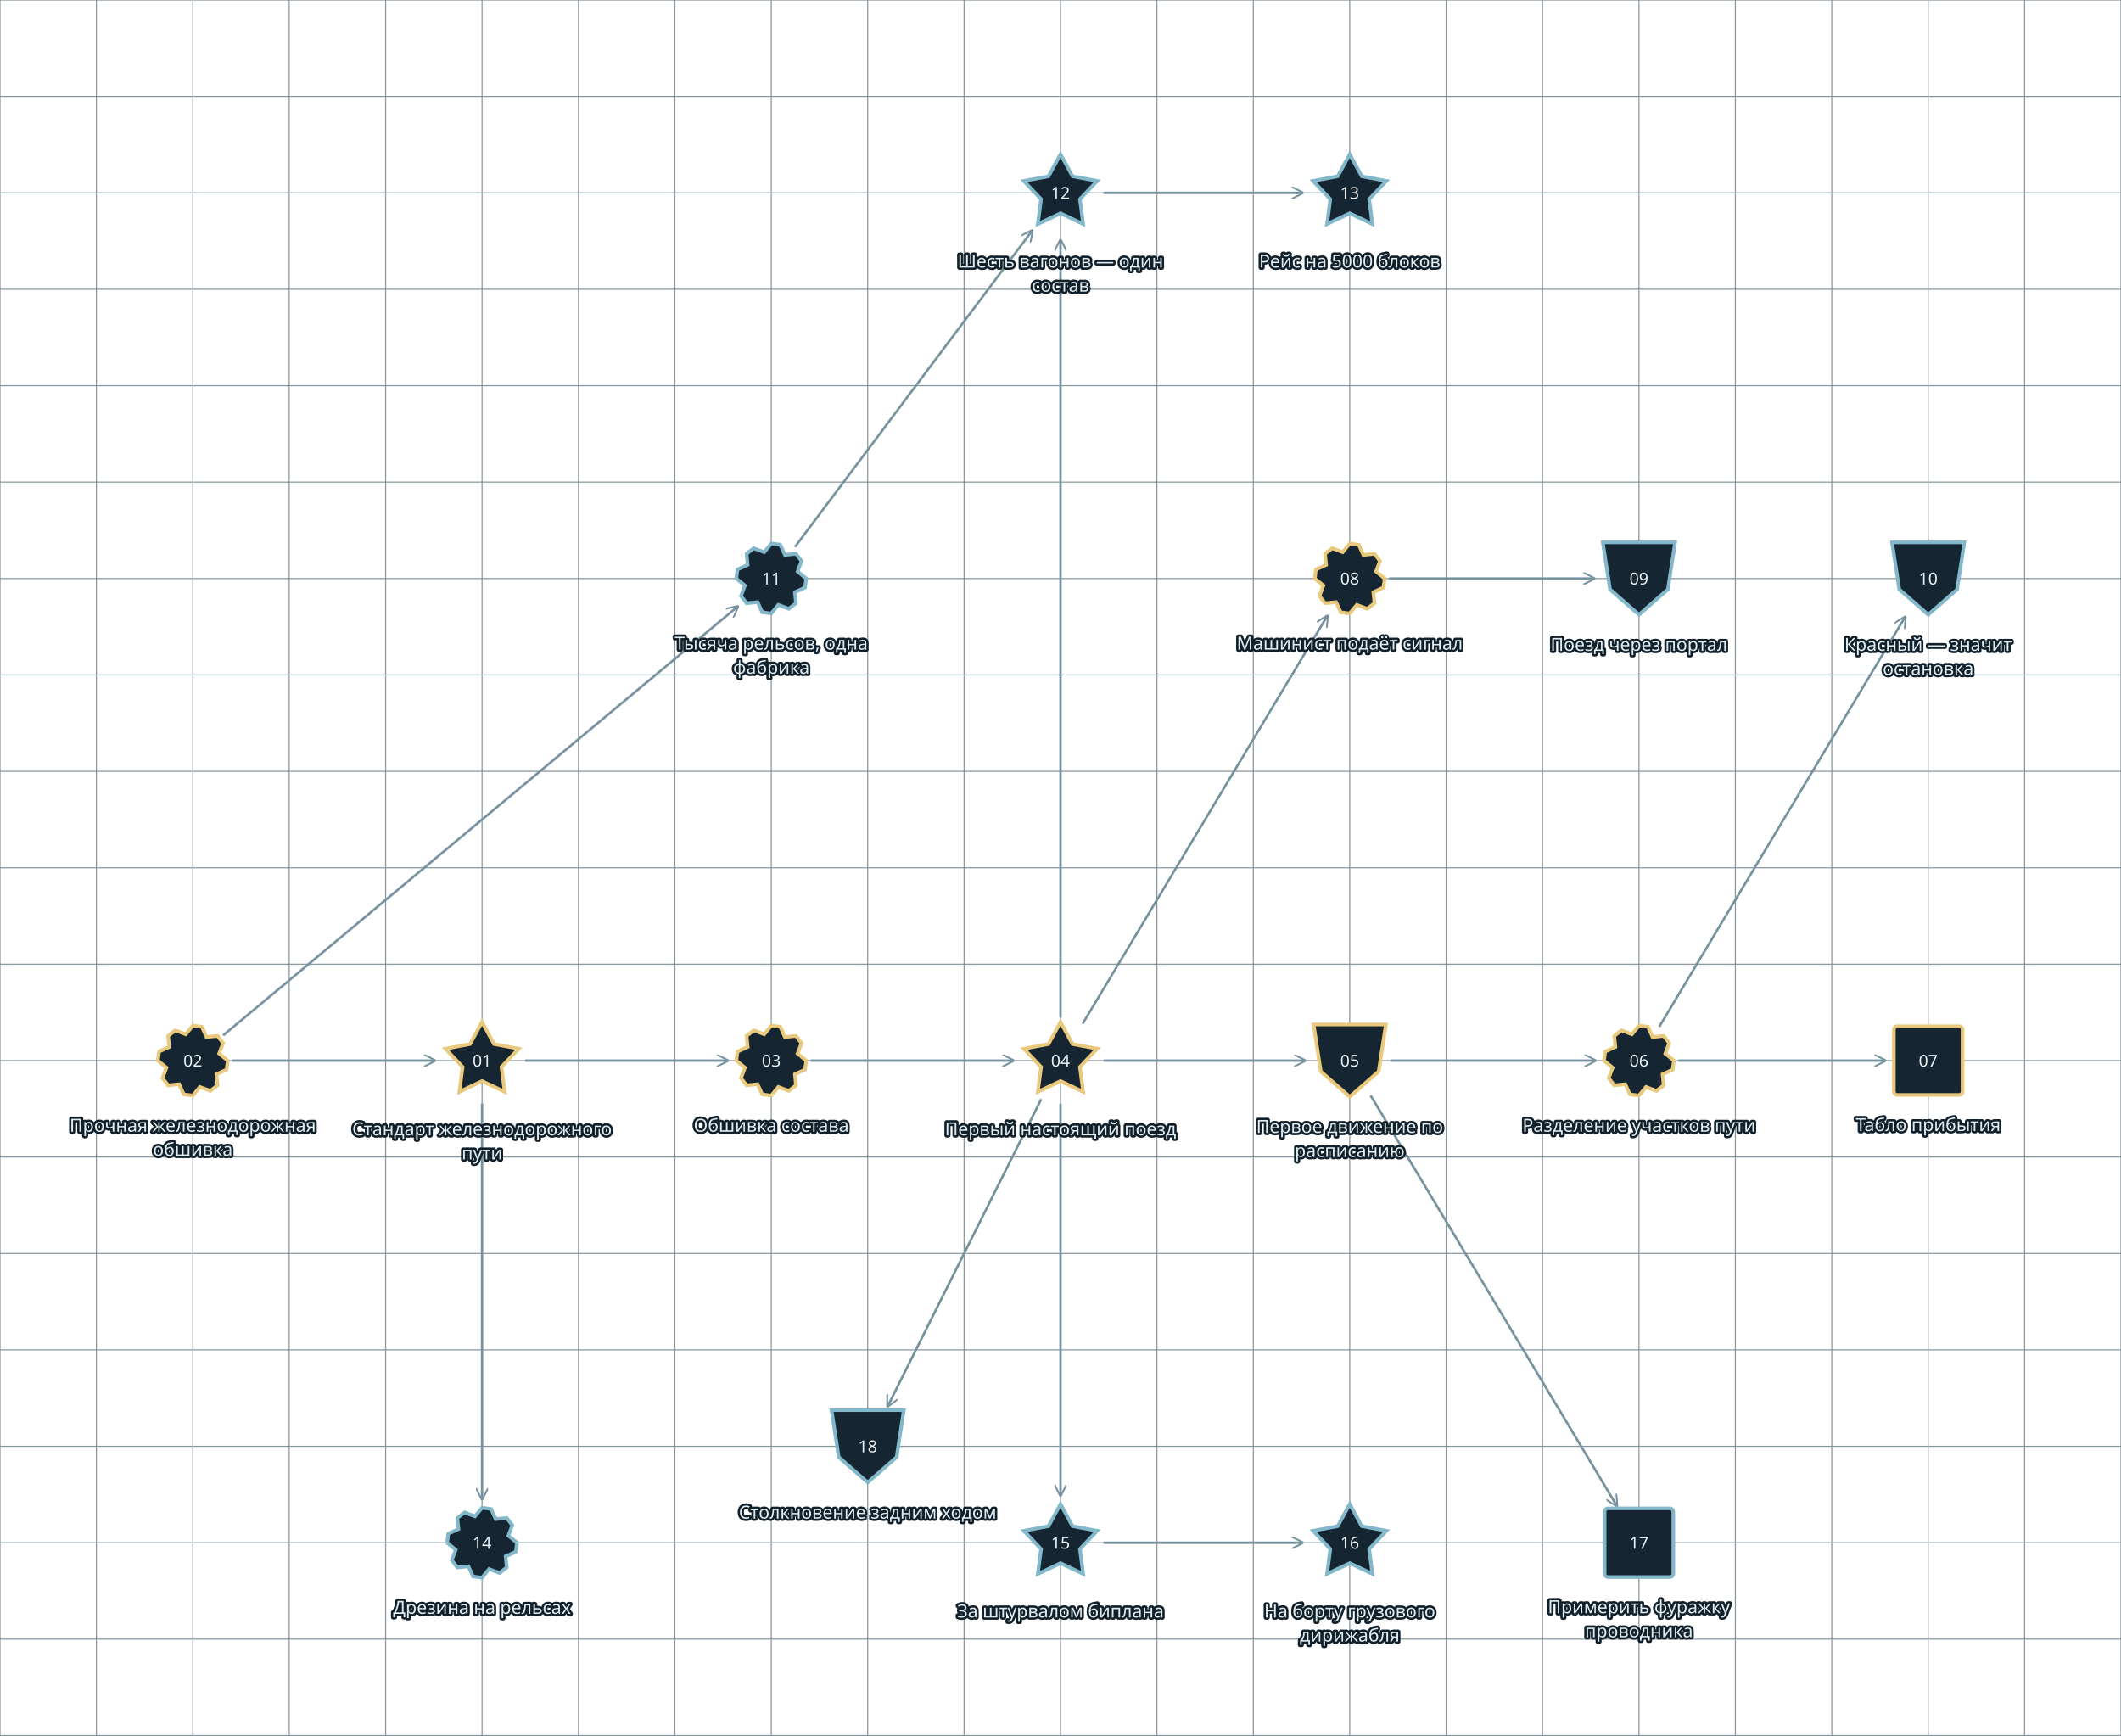
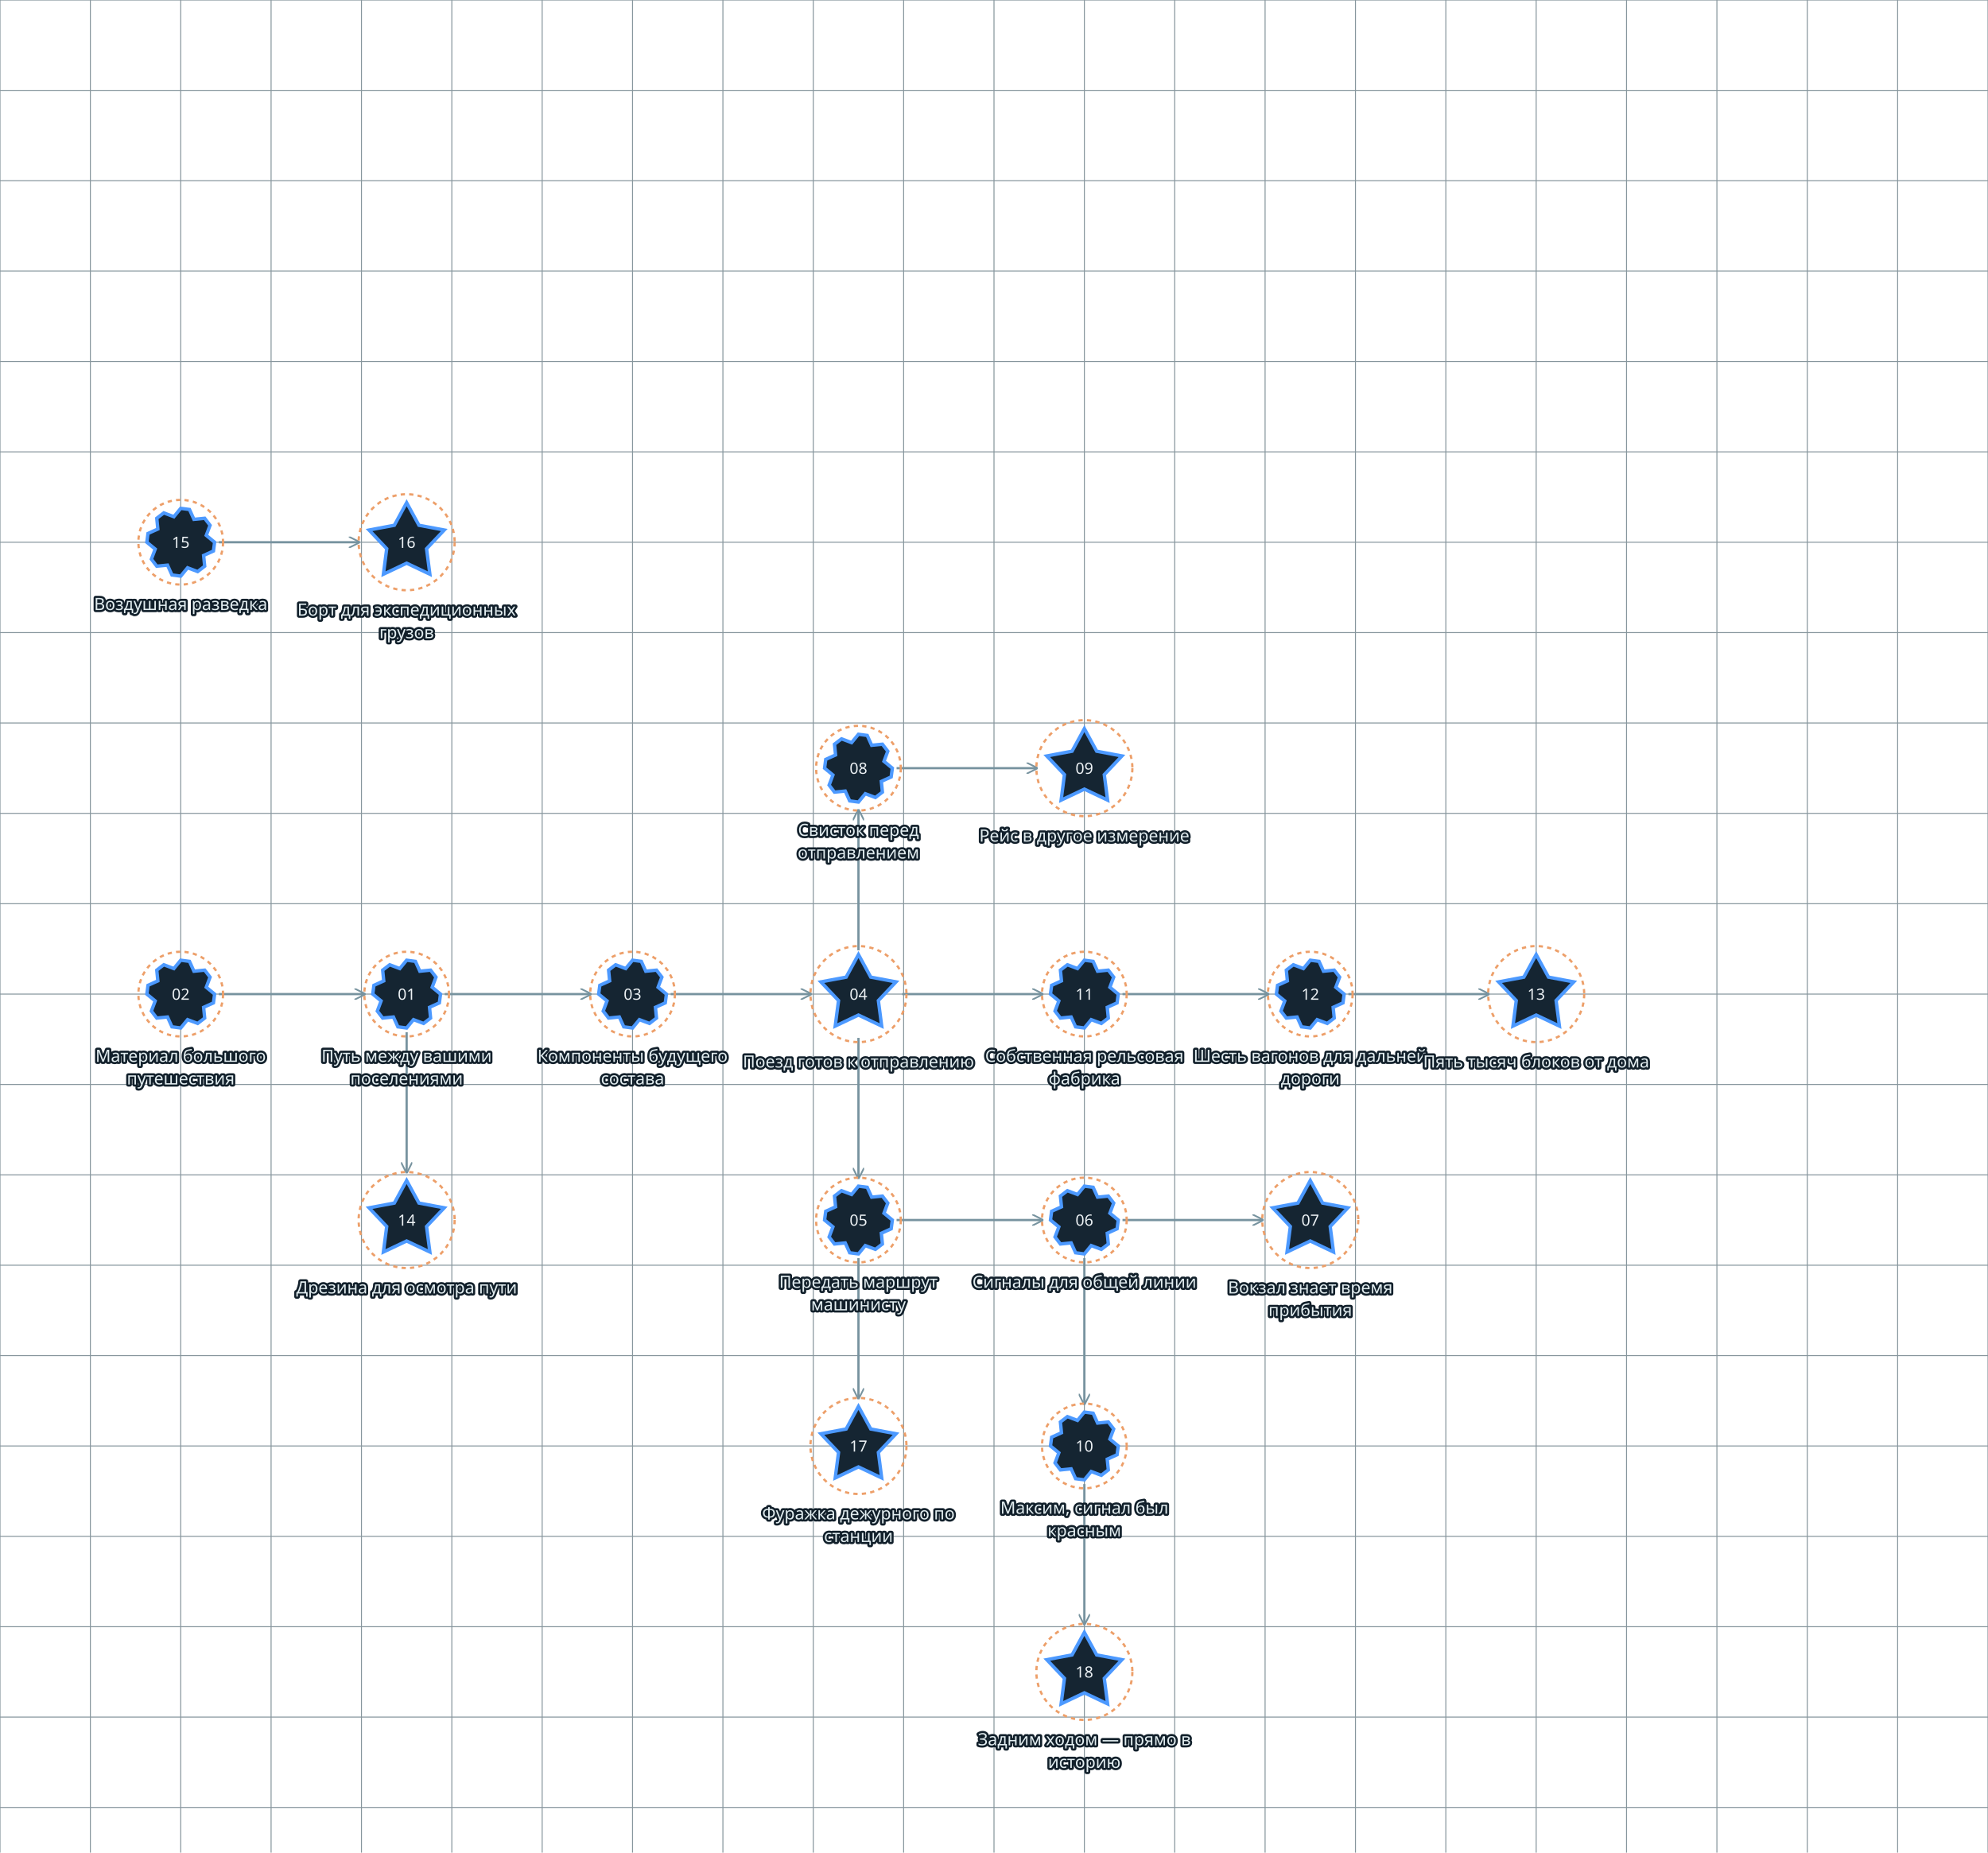
- <svg xmlns="http://www.w3.org/2000/svg" viewBox="-128.00 -704.00 1408.00 1152.00" width="1408.00" height="1152.00" role="img" aria-labelledby="nasledie_transport-after-title" data-quest-count="18">
+ <svg xmlns="http://www.w3.org/2000/svg" viewBox="-128.00 -704.00 1408.00 1312.00" width="1408.00" height="1312.00" role="img" aria-labelledby="nasledie_transport-after-title" data-quest-count="18">
  <defs>
    <marker id="nasledie_transport-after-arrow" markerWidth="8" markerHeight="8" refX="7" refY="4" orient="auto" markerUnits="userSpaceOnUse">
      <path d="M0,0 L8,4 L0,8" fill="none" stroke="#77939f" stroke-width="1.2" />
    </marker>
  </defs>
  <g fill="none" stroke="#24404d" stroke-width="0.7" opacity="0.55" aria-hidden="true">
-     <path d="M -128 -704.00 v 1152.00" />
-     <path d="M -64 -704.00 v 1152.00" />
-     <path d="M 0 -704.00 v 1152.00" />
-     <path d="M 64 -704.00 v 1152.00" />
-     <path d="M 128 -704.00 v 1152.00" />
-     <path d="M 192 -704.00 v 1152.00" />
-     <path d="M 256 -704.00 v 1152.00" />
-     <path d="M 320 -704.00 v 1152.00" />
-     <path d="M 384 -704.00 v 1152.00" />
-     <path d="M 448 -704.00 v 1152.00" />
-     <path d="M 512 -704.00 v 1152.00" />
-     <path d="M 576 -704.00 v 1152.00" />
-     <path d="M 640 -704.00 v 1152.00" />
-     <path d="M 704 -704.00 v 1152.00" />
-     <path d="M 768 -704.00 v 1152.00" />
-     <path d="M 832 -704.00 v 1152.00" />
-     <path d="M 896 -704.00 v 1152.00" />
-     <path d="M 960 -704.00 v 1152.00" />
-     <path d="M 1024 -704.00 v 1152.00" />
-     <path d="M 1088 -704.00 v 1152.00" />
-     <path d="M 1152 -704.00 v 1152.00" />
-     <path d="M 1216 -704.00 v 1152.00" />
-     <path d="M 1280 -704.00 v 1152.00" />
+     <path d="M -128 -704.00 v 1312.00" />
+     <path d="M -64 -704.00 v 1312.00" />
+     <path d="M 0 -704.00 v 1312.00" />
+     <path d="M 64 -704.00 v 1312.00" />
+     <path d="M 128 -704.00 v 1312.00" />
+     <path d="M 192 -704.00 v 1312.00" />
+     <path d="M 256 -704.00 v 1312.00" />
+     <path d="M 320 -704.00 v 1312.00" />
+     <path d="M 384 -704.00 v 1312.00" />
+     <path d="M 448 -704.00 v 1312.00" />
+     <path d="M 512 -704.00 v 1312.00" />
+     <path d="M 576 -704.00 v 1312.00" />
+     <path d="M 640 -704.00 v 1312.00" />
+     <path d="M 704 -704.00 v 1312.00" />
+     <path d="M 768 -704.00 v 1312.00" />
+     <path d="M 832 -704.00 v 1312.00" />
+     <path d="M 896 -704.00 v 1312.00" />
+     <path d="M 960 -704.00 v 1312.00" />
+     <path d="M 1024 -704.00 v 1312.00" />
+     <path d="M 1088 -704.00 v 1312.00" />
+     <path d="M 1152 -704.00 v 1312.00" />
+     <path d="M 1216 -704.00 v 1312.00" />
+     <path d="M 1280 -704.00 v 1312.00" />
    <path d="M -128.00 -704 h 1408.00" />
    <path d="M -128.00 -640 h 1408.00" />
    <path d="M -128.00 -576 h 1408.00" />
    <path d="M -128.00 -512 h 1408.00" />
    <path d="M -128.00 -448 h 1408.00" />
    <path d="M -128.00 -384 h 1408.00" />
    <path d="M -128.00 -320 h 1408.00" />
    <path d="M -128.00 -256 h 1408.00" />
    <path d="M -128.00 -192 h 1408.00" />
    <path d="M -128.00 -128 h 1408.00" />
    <path d="M -128.00 -64 h 1408.00" />
    <path d="M -128.00 0 h 1408.00" />
    <path d="M -128.00 64 h 1408.00" />
    <path d="M -128.00 128 h 1408.00" />
    <path d="M -128.00 192 h 1408.00" />
    <path d="M -128.00 256 h 1408.00" />
    <path d="M -128.00 320 h 1408.00" />
    <path d="M -128.00 384 h 1408.00" />
    <path d="M -128.00 448 h 1408.00" />
+     <path d="M -128.00 512 h 1408.00" />
+     <path d="M -128.00 576 h 1408.00" />
  </g>
  <g class="dependencies" fill="none" stroke="#77939f" stroke-width="1.6">
-     <path data-from="C1772DE6B882A602" data-to="168FB859D289DA38" d="M 26.20 0.00 L 160.40 0.00" marker-end="url(#nasledie_transport-after-arrow)" />
-     <path data-from="168FB859D289DA38" data-to="0BE47753BC6BEF28" d="M 220.60 0.00 L 354.80 0.00" marker-end="url(#nasledie_transport-after-arrow)" />
-     <path data-from="0BE47753BC6BEF28" data-to="D727915E29A5F477" d="M 410.20 0.00 L 544.40 0.00" marker-end="url(#nasledie_transport-after-arrow)" />
-     <path data-from="D727915E29A5F477" data-to="27A5DCA80F77C440" d="M 604.60 0.00 L 738.00 0.00" marker-end="url(#nasledie_transport-after-arrow)" />
-     <path data-from="27A5DCA80F77C440" data-to="3DC5EEC5097BB375" d="M 795.00 0.00 L 930.80 0.00" marker-end="url(#nasledie_transport-after-arrow)" />
-     <path data-from="3DC5EEC5097BB375" data-to="57D8DDEFF1169558" d="M 986.20 0.00 L 1123.20 0.00" marker-end="url(#nasledie_transport-after-arrow)" />
-     <path data-from="D727915E29A5F477" data-to="2CC98EB2E8824152" d="M 590.71 -24.52 L 752.98 -294.96" marker-end="url(#nasledie_transport-after-arrow)" />
-     <path data-from="2CC98EB2E8824152" data-to="AB76CE2DB46422C6" d="M 794.20 -320.00 L 930.00 -320.00" marker-end="url(#nasledie_transport-after-arrow)" />
-     <path data-from="3DC5EEC5097BB375" data-to="7B13E63BEA35FC61" d="M 973.48 -22.47 L 1136.57 -294.28" marker-end="url(#nasledie_transport-after-arrow)" />
-     <path data-from="C1772DE6B882A602" data-to="3E14426D5444F75E" d="M 20.13 -16.77 L 361.57 -301.31" marker-end="url(#nasledie_transport-after-arrow)" />
-     <path data-from="3E14426D5444F75E" data-to="0A24638E79FF2418" d="M 399.72 -340.96 L 557.04 -550.72" marker-end="url(#nasledie_transport-after-arrow)" />
-     <path data-from="D727915E29A5F477" data-to="0A24638E79FF2418" d="M 576.00 -28.60 L 576.00 -544.40" marker-end="url(#nasledie_transport-after-arrow)" />
-     <path data-from="0A24638E79FF2418" data-to="B6EA6A2338C90595" d="M 604.60 -576.00 L 736.40 -576.00" marker-end="url(#nasledie_transport-after-arrow)" />
-     <path data-from="168FB859D289DA38" data-to="B39341943A77E20B" d="M 192.00 28.60 L 192.00 290.80" marker-end="url(#nasledie_transport-after-arrow)" />
-     <path data-from="D727915E29A5F477" data-to="CABC4D7CB8FBE2B6" d="M 576.00 28.60 L 576.00 288.40" marker-end="url(#nasledie_transport-after-arrow)" />
-     <path data-from="CABC4D7CB8FBE2B6" data-to="34F99F7AE0F5BD92" d="M 604.60 320.00 L 736.40 320.00" marker-end="url(#nasledie_transport-after-arrow)" />
-     <path data-from="27A5DCA80F77C440" data-to="0C11F617809503C4" d="M 781.89 23.15 L 945.18 295.30" marker-end="url(#nasledie_transport-after-arrow)" />
-     <path data-from="D727915E29A5F477" data-to="6E3CC9D4F972BDBB" d="M 563.21 25.58 L 461.42 229.17" marker-end="url(#nasledie_transport-after-arrow)" />
+     <path data-from="C1772DE6B882A602" data-to="168FB859D289DA38" d="M 27.00 0.00 L 130.00 0.00" marker-end="url(#nasledie_transport-after-arrow)" />
+     <path data-from="168FB859D289DA38" data-to="0BE47753BC6BEF28" d="M 187.00 0.00 L 290.00 0.00" marker-end="url(#nasledie_transport-after-arrow)" />
+     <path data-from="0BE47753BC6BEF28" data-to="D727915E29A5F477" d="M 347.00 0.00 L 446.00 0.00" marker-end="url(#nasledie_transport-after-arrow)" />
+     <path data-from="D727915E29A5F477" data-to="27A5DCA80F77C440" d="M 480.00 31.00 L 480.00 130.00" marker-end="url(#nasledie_transport-after-arrow)" />
+     <path data-from="27A5DCA80F77C440" data-to="3DC5EEC5097BB375" d="M 507.00 160.00 L 610.00 160.00" marker-end="url(#nasledie_transport-after-arrow)" />
+     <path data-from="3DC5EEC5097BB375" data-to="57D8DDEFF1169558" d="M 667.00 160.00 L 766.00 160.00" marker-end="url(#nasledie_transport-after-arrow)" />
+     <path data-from="D727915E29A5F477" data-to="2CC98EB2E8824152" d="M 480.00 -31.00 L 480.00 -130.00" marker-end="url(#nasledie_transport-after-arrow)" />
+     <path data-from="2CC98EB2E8824152" data-to="AB76CE2DB46422C6" d="M 507.00 -160.00 L 606.00 -160.00" marker-end="url(#nasledie_transport-after-arrow)" />
+     <path data-from="3DC5EEC5097BB375" data-to="7B13E63BEA35FC61" d="M 640.00 187.00 L 640.00 290.00" marker-end="url(#nasledie_transport-after-arrow)" />
+     <path data-from="D727915E29A5F477" data-to="3E14426D5444F75E" d="M 511.00 0.00 L 610.00 0.00" marker-end="url(#nasledie_transport-after-arrow)" />
+     <path data-from="3E14426D5444F75E" data-to="0A24638E79FF2418" d="M 667.00 0.00 L 770.00 0.00" marker-end="url(#nasledie_transport-after-arrow)" />
+     <path data-from="0A24638E79FF2418" data-to="B6EA6A2338C90595" d="M 827.00 0.00 L 926.00 0.00" marker-end="url(#nasledie_transport-after-arrow)" />
+     <path data-from="168FB859D289DA38" data-to="B39341943A77E20B" d="M 160.00 27.00 L 160.00 126.00" marker-end="url(#nasledie_transport-after-arrow)" />
+     <path data-from="CABC4D7CB8FBE2B6" data-to="34F99F7AE0F5BD92" d="M 27.00 -320.00 L 126.00 -320.00" marker-end="url(#nasledie_transport-after-arrow)" />
+     <path data-from="27A5DCA80F77C440" data-to="0C11F617809503C4" d="M 480.00 187.00 L 480.00 286.00" marker-end="url(#nasledie_transport-after-arrow)" />
+     <path data-from="7B13E63BEA35FC61" data-to="6E3CC9D4F972BDBB" d="M 640.00 347.00 L 640.00 446.00" marker-end="url(#nasledie_transport-after-arrow)" />
  </g>
  <g class="quests" font-family="system-ui, sans-serif" text-anchor="middle">
-     <g data-quest-id="168FB859D289DA38" tabindex="0" role="button" aria-label="Стандарт железнодорожного пути" transform="translate(192.00,0.00)" style="cursor:pointer">
-       <circle class="selection-ring" r="35.60" fill="none" stroke="#f4f7fc" stroke-width="3" visibility="hidden" />
-       <polygon points="0.00,-25.60 7.98,-10.98 24.35,-7.91 12.90,4.19 15.05,20.71 0.00,13.57 -15.05,20.71 -12.90,4.19 -24.35,-7.91 -7.98,-10.98" fill="#152532" stroke="#e8c97d" stroke-width="2.4" />
+     <g data-quest-id="168FB859D289DA38" tabindex="0" role="button" aria-label="Путь между вашими поселениями" transform="translate(160.00,0.00)" style="cursor:pointer">
+       <circle class="change-ring" r="30.00" fill="none" stroke="#ed9f69" stroke-width="1.6" stroke-dasharray="3 3" />
+       <circle class="selection-ring" r="34.00" fill="none" stroke="#f4f7fc" stroke-width="3" visibility="hidden" />
+       <polygon points="24.00,0.00 23.18,6.21 16.21,9.36 16.97,16.97 12.00,20.78 4.85,18.08 0.00,24.00 -6.21,23.18 -9.36,16.21 -16.97,16.97 -20.78,12.00 -18.08,4.85 -24.00,0.00 -23.18,-6.21 -16.21,-9.36 -16.97,-16.97 -12.00,-20.78 -4.85,-18.08 -0.00,-24.00 6.21,-23.18 9.36,-16.21 16.97,-16.97 20.78,-12.00 18.08,-4.85" class="quest-frame" fill="#152532" stroke="#4C99FF" stroke-width="2.4" />
      <text y="4" font-size="11" fill="#edf2f5" pointer-events="none">01</text>
-       <text class="quest-label" y="49.60" font-size="12" fill="#e2edf0" paint-order="stroke" stroke="#12202b" stroke-width="3" stroke-linejoin="round" pointer-events="none">Стандарт железнодорожного</text>
-       <text class="quest-label" y="65.60" font-size="12" fill="#e2edf0" paint-order="stroke" stroke="#12202b" stroke-width="3" stroke-linejoin="round" pointer-events="none">пути</text>
-     </g>
-     <g data-quest-id="C1772DE6B882A602" tabindex="0" role="button" aria-label="Прочная железнодорожная обшивка" transform="translate(0.00,0.00)" style="cursor:pointer">
-       <circle class="selection-ring" r="33.20" fill="none" stroke="#f4f7fc" stroke-width="3" visibility="hidden" />
-       <polygon points="23.20,0.00 22.41,6.00 15.67,9.05 16.40,16.40 11.60,20.09 4.68,17.48 0.00,23.20 -6.00,22.41 -9.05,15.67 -16.40,16.40 -20.09,11.60 -17.48,4.68 -23.20,0.00 -22.41,-6.00 -15.67,-9.05 -16.40,-16.40 -11.60,-20.09 -4.68,-17.48 -0.00,-23.20 6.00,-22.41 9.05,-15.67 16.40,-16.40 20.09,-11.60 17.48,-4.68" fill="#152532" stroke="#e8c97d" stroke-width="2.4" />
+       <text class="quest-label" y="48.00" font-size="12" fill="#e2edf0" paint-order="stroke" stroke="#12202b" stroke-width="3" stroke-linejoin="round" pointer-events="none">Путь между вашими</text>
+       <text class="quest-label" y="64.00" font-size="12" fill="#e2edf0" paint-order="stroke" stroke="#12202b" stroke-width="3" stroke-linejoin="round" pointer-events="none">поселениями</text>
+     </g>
+     <g data-quest-id="C1772DE6B882A602" tabindex="0" role="button" aria-label="Материал большого путешествия" transform="translate(0.00,0.00)" style="cursor:pointer">
+       <circle class="change-ring" r="30.00" fill="none" stroke="#ed9f69" stroke-width="1.6" stroke-dasharray="3 3" />
+       <circle class="selection-ring" r="34.00" fill="none" stroke="#f4f7fc" stroke-width="3" visibility="hidden" />
+       <polygon points="24.00,0.00 23.18,6.21 16.21,9.36 16.97,16.97 12.00,20.78 4.85,18.08 0.00,24.00 -6.21,23.18 -9.36,16.21 -16.97,16.97 -20.78,12.00 -18.08,4.85 -24.00,0.00 -23.18,-6.21 -16.21,-9.36 -16.97,-16.97 -12.00,-20.78 -4.85,-18.08 -0.00,-24.00 6.21,-23.18 9.36,-16.21 16.97,-16.97 20.78,-12.00 18.08,-4.85" class="quest-frame" fill="#152532" stroke="#4C99FF" stroke-width="2.4" />
      <text y="4" font-size="11" fill="#edf2f5" pointer-events="none">02</text>
-       <text class="quest-label" y="47.20" font-size="12" fill="#e2edf0" paint-order="stroke" stroke="#12202b" stroke-width="3" stroke-linejoin="round" pointer-events="none">Прочная железнодорожная</text>
-       <text class="quest-label" y="63.20" font-size="12" fill="#e2edf0" paint-order="stroke" stroke="#12202b" stroke-width="3" stroke-linejoin="round" pointer-events="none">обшивка</text>
-     </g>
-     <g data-quest-id="0BE47753BC6BEF28" tabindex="0" role="button" aria-label="Обшивка состава" transform="translate(384.00,0.00)" style="cursor:pointer">
-       <circle class="selection-ring" r="33.20" fill="none" stroke="#f4f7fc" stroke-width="3" visibility="hidden" />
-       <polygon points="23.20,0.00 22.41,6.00 15.67,9.05 16.40,16.40 11.60,20.09 4.68,17.48 0.00,23.20 -6.00,22.41 -9.05,15.67 -16.40,16.40 -20.09,11.60 -17.48,4.68 -23.20,0.00 -22.41,-6.00 -15.67,-9.05 -16.40,-16.40 -11.60,-20.09 -4.68,-17.48 -0.00,-23.20 6.00,-22.41 9.05,-15.67 16.40,-16.40 20.09,-11.60 17.48,-4.68" fill="#152532" stroke="#e8c97d" stroke-width="2.4" />
+       <text class="quest-label" y="48.00" font-size="12" fill="#e2edf0" paint-order="stroke" stroke="#12202b" stroke-width="3" stroke-linejoin="round" pointer-events="none">Материал большого</text>
+       <text class="quest-label" y="64.00" font-size="12" fill="#e2edf0" paint-order="stroke" stroke="#12202b" stroke-width="3" stroke-linejoin="round" pointer-events="none">путешествия</text>
+     </g>
+     <g data-quest-id="0BE47753BC6BEF28" tabindex="0" role="button" aria-label="Компоненты будущего состава" transform="translate(320.00,0.00)" style="cursor:pointer">
+       <circle class="change-ring" r="30.00" fill="none" stroke="#ed9f69" stroke-width="1.6" stroke-dasharray="3 3" />
+       <circle class="selection-ring" r="34.00" fill="none" stroke="#f4f7fc" stroke-width="3" visibility="hidden" />
+       <polygon points="24.00,0.00 23.18,6.21 16.21,9.36 16.97,16.97 12.00,20.78 4.85,18.08 0.00,24.00 -6.21,23.18 -9.36,16.21 -16.97,16.97 -20.78,12.00 -18.08,4.85 -24.00,0.00 -23.18,-6.21 -16.21,-9.36 -16.97,-16.97 -12.00,-20.78 -4.85,-18.08 -0.00,-24.00 6.21,-23.18 9.36,-16.21 16.97,-16.97 20.78,-12.00 18.08,-4.85" class="quest-frame" fill="#152532" stroke="#4C99FF" stroke-width="2.4" />
      <text y="4" font-size="11" fill="#edf2f5" pointer-events="none">03</text>
-       <text class="quest-label" y="47.20" font-size="12" fill="#e2edf0" paint-order="stroke" stroke="#12202b" stroke-width="3" stroke-linejoin="round" pointer-events="none">Обшивка состава</text>
-     </g>
-     <g data-quest-id="D727915E29A5F477" tabindex="0" role="button" aria-label="Первый настоящий поезд" transform="translate(576.00,0.00)" style="cursor:pointer">
-       <circle class="selection-ring" r="35.60" fill="none" stroke="#f4f7fc" stroke-width="3" visibility="hidden" />
-       <polygon points="0.00,-25.60 7.98,-10.98 24.35,-7.91 12.90,4.19 15.05,20.71 0.00,13.57 -15.05,20.71 -12.90,4.19 -24.35,-7.91 -7.98,-10.98" fill="#152532" stroke="#e8c97d" stroke-width="2.4" />
+       <text class="quest-label" y="48.00" font-size="12" fill="#e2edf0" paint-order="stroke" stroke="#12202b" stroke-width="3" stroke-linejoin="round" pointer-events="none">Компоненты будущего</text>
+       <text class="quest-label" y="64.00" font-size="12" fill="#e2edf0" paint-order="stroke" stroke="#12202b" stroke-width="3" stroke-linejoin="round" pointer-events="none">состава</text>
+     </g>
+     <g data-quest-id="D727915E29A5F477" tabindex="0" role="button" aria-label="Поезд готов к отправлению" transform="translate(480.00,0.00)" style="cursor:pointer">
+       <circle class="change-ring" r="34.00" fill="none" stroke="#ed9f69" stroke-width="1.6" stroke-dasharray="3 3" />
+       <circle class="selection-ring" r="38.00" fill="none" stroke="#f4f7fc" stroke-width="3" visibility="hidden" />
+       <polygon points="0.00,-28.00 8.72,-12.01 26.63,-8.65 14.11,4.59 16.46,22.65 0.00,14.84 -16.46,22.65 -14.11,4.59 -26.63,-8.65 -8.72,-12.01" class="quest-frame" fill="#152532" stroke="#4C99FF" stroke-width="2.4" />
      <text y="4" font-size="11" fill="#edf2f5" pointer-events="none">04</text>
-       <text class="quest-label" y="49.60" font-size="12" fill="#e2edf0" paint-order="stroke" stroke="#12202b" stroke-width="3" stroke-linejoin="round" pointer-events="none">Первый настоящий поезд</text>
-     </g>
-     <g data-quest-id="27A5DCA80F77C440" tabindex="0" role="button" aria-label="Первое движение по расписанию" transform="translate(768.00,0.00)" style="cursor:pointer">
-       <circle class="selection-ring" r="34.00" fill="none" stroke="#f4f7fc" stroke-width="3" visibility="hidden" />
-       <polygon points="-24.00,-24.00 24.00,-24.00 19.20,7.20 0.00,24.00 -19.20,7.20" fill="#152532" stroke="#e8c97d" stroke-width="2.4" />
+       <text class="quest-label" y="52.00" font-size="12" fill="#e2edf0" paint-order="stroke" stroke="#12202b" stroke-width="3" stroke-linejoin="round" pointer-events="none">Поезд готов к отправлению</text>
+     </g>
+     <g data-quest-id="27A5DCA80F77C440" tabindex="0" role="button" aria-label="Передать маршрут машинисту" transform="translate(480.00,160.00)" style="cursor:pointer">
+       <circle class="change-ring" r="30.00" fill="none" stroke="#ed9f69" stroke-width="1.6" stroke-dasharray="3 3" />
+       <circle class="selection-ring" r="34.00" fill="none" stroke="#f4f7fc" stroke-width="3" visibility="hidden" />
+       <polygon points="24.00,0.00 23.18,6.21 16.21,9.36 16.97,16.97 12.00,20.78 4.85,18.08 0.00,24.00 -6.21,23.18 -9.36,16.21 -16.97,16.97 -20.78,12.00 -18.08,4.85 -24.00,0.00 -23.18,-6.21 -16.21,-9.36 -16.97,-16.97 -12.00,-20.78 -4.85,-18.08 -0.00,-24.00 6.21,-23.18 9.36,-16.21 16.97,-16.97 20.78,-12.00 18.08,-4.85" class="quest-frame" fill="#152532" stroke="#4C99FF" stroke-width="2.4" />
      <text y="4" font-size="11" fill="#edf2f5" pointer-events="none">05</text>
-       <text class="quest-label" y="48.00" font-size="12" fill="#e2edf0" paint-order="stroke" stroke="#12202b" stroke-width="3" stroke-linejoin="round" pointer-events="none">Первое движение по</text>
-       <text class="quest-label" y="64.00" font-size="12" fill="#e2edf0" paint-order="stroke" stroke="#12202b" stroke-width="3" stroke-linejoin="round" pointer-events="none">расписанию</text>
-     </g>
-     <g data-quest-id="3DC5EEC5097BB375" tabindex="0" role="button" aria-label="Разделение участков пути" transform="translate(960.00,0.00)" style="cursor:pointer">
-       <circle class="selection-ring" r="33.20" fill="none" stroke="#f4f7fc" stroke-width="3" visibility="hidden" />
-       <polygon points="23.20,0.00 22.41,6.00 15.67,9.05 16.40,16.40 11.60,20.09 4.68,17.48 0.00,23.20 -6.00,22.41 -9.05,15.67 -16.40,16.40 -20.09,11.60 -17.48,4.68 -23.20,0.00 -22.41,-6.00 -15.67,-9.05 -16.40,-16.40 -11.60,-20.09 -4.68,-17.48 -0.00,-23.20 6.00,-22.41 9.05,-15.67 16.40,-16.40 20.09,-11.60 17.48,-4.68" fill="#152532" stroke="#e8c97d" stroke-width="2.4" />
+       <text class="quest-label" y="48.00" font-size="12" fill="#e2edf0" paint-order="stroke" stroke="#12202b" stroke-width="3" stroke-linejoin="round" pointer-events="none">Передать маршрут</text>
+       <text class="quest-label" y="64.00" font-size="12" fill="#e2edf0" paint-order="stroke" stroke="#12202b" stroke-width="3" stroke-linejoin="round" pointer-events="none">машинисту</text>
+     </g>
+     <g data-quest-id="3DC5EEC5097BB375" tabindex="0" role="button" aria-label="Сигналы для общей линии" transform="translate(640.00,160.00)" style="cursor:pointer">
+       <circle class="change-ring" r="30.00" fill="none" stroke="#ed9f69" stroke-width="1.6" stroke-dasharray="3 3" />
+       <circle class="selection-ring" r="34.00" fill="none" stroke="#f4f7fc" stroke-width="3" visibility="hidden" />
+       <polygon points="24.00,0.00 23.18,6.21 16.21,9.36 16.97,16.97 12.00,20.78 4.85,18.08 0.00,24.00 -6.21,23.18 -9.36,16.21 -16.97,16.97 -20.78,12.00 -18.08,4.85 -24.00,0.00 -23.18,-6.21 -16.21,-9.36 -16.97,-16.97 -12.00,-20.78 -4.85,-18.08 -0.00,-24.00 6.21,-23.18 9.36,-16.21 16.97,-16.97 20.78,-12.00 18.08,-4.85" class="quest-frame" fill="#152532" stroke="#4C99FF" stroke-width="2.4" />
      <text y="4" font-size="11" fill="#edf2f5" pointer-events="none">06</text>
-       <text class="quest-label" y="47.20" font-size="12" fill="#e2edf0" paint-order="stroke" stroke="#12202b" stroke-width="3" stroke-linejoin="round" pointer-events="none">Разделение участков пути</text>
-     </g>
-     <g data-quest-id="57D8DDEFF1169558" tabindex="0" role="button" aria-label="Табло прибытия" transform="translate(1152.00,0.00)" style="cursor:pointer">
-       <circle class="selection-ring" r="32.80" fill="none" stroke="#f4f7fc" stroke-width="3" visibility="hidden" />
-       <rect x="-22.80" y="-22.80" width="45.60" height="45.60" rx="2.28" fill="#152532" stroke="#e8c97d" stroke-width="2.4" />
+       <text class="quest-label" y="48.00" font-size="12" fill="#e2edf0" paint-order="stroke" stroke="#12202b" stroke-width="3" stroke-linejoin="round" pointer-events="none">Сигналы для общей линии</text>
+     </g>
+     <g data-quest-id="57D8DDEFF1169558" tabindex="0" role="button" aria-label="Вокзал знает время прибытия" transform="translate(800.00,160.00)" style="cursor:pointer">
+       <circle class="change-ring" r="34.00" fill="none" stroke="#ed9f69" stroke-width="1.6" stroke-dasharray="3 3" />
+       <circle class="selection-ring" r="38.00" fill="none" stroke="#f4f7fc" stroke-width="3" visibility="hidden" />
+       <polygon points="0.00,-28.00 8.72,-12.01 26.63,-8.65 14.11,4.59 16.46,22.65 0.00,14.84 -16.46,22.65 -14.11,4.59 -26.63,-8.65 -8.72,-12.01" class="quest-frame" fill="#152532" stroke="#4C99FF" stroke-width="2.4" />
      <text y="4" font-size="11" fill="#edf2f5" pointer-events="none">07</text>
-       <text class="quest-label" y="46.80" font-size="12" fill="#e2edf0" paint-order="stroke" stroke="#12202b" stroke-width="3" stroke-linejoin="round" pointer-events="none">Табло прибытия</text>
-     </g>
-     <g data-quest-id="2CC98EB2E8824152" tabindex="0" role="button" aria-label="Машинист подаёт сигнал" transform="translate(768.00,-320.00)" style="cursor:pointer">
-       <circle class="selection-ring" r="33.20" fill="none" stroke="#f4f7fc" stroke-width="3" visibility="hidden" />
-       <polygon points="23.20,0.00 22.41,6.00 15.67,9.05 16.40,16.40 11.60,20.09 4.68,17.48 0.00,23.20 -6.00,22.41 -9.05,15.67 -16.40,16.40 -20.09,11.60 -17.48,4.68 -23.20,0.00 -22.41,-6.00 -15.67,-9.05 -16.40,-16.40 -11.60,-20.09 -4.68,-17.48 -0.00,-23.20 6.00,-22.41 9.05,-15.67 16.40,-16.40 20.09,-11.60 17.48,-4.68" fill="#152532" stroke="#e8c97d" stroke-width="2.4" />
+       <text class="quest-label" y="52.00" font-size="12" fill="#e2edf0" paint-order="stroke" stroke="#12202b" stroke-width="3" stroke-linejoin="round" pointer-events="none">Вокзал знает время</text>
+       <text class="quest-label" y="68.00" font-size="12" fill="#e2edf0" paint-order="stroke" stroke="#12202b" stroke-width="3" stroke-linejoin="round" pointer-events="none">прибытия</text>
+     </g>
+     <g data-quest-id="2CC98EB2E8824152" tabindex="0" role="button" aria-label="Свисток перед отправлением" transform="translate(480.00,-160.00)" style="cursor:pointer">
+       <circle class="change-ring" r="30.00" fill="none" stroke="#ed9f69" stroke-width="1.6" stroke-dasharray="3 3" />
+       <circle class="selection-ring" r="34.00" fill="none" stroke="#f4f7fc" stroke-width="3" visibility="hidden" />
+       <polygon points="24.00,0.00 23.18,6.21 16.21,9.36 16.97,16.97 12.00,20.78 4.85,18.08 0.00,24.00 -6.21,23.18 -9.36,16.21 -16.97,16.97 -20.78,12.00 -18.08,4.85 -24.00,0.00 -23.18,-6.21 -16.21,-9.36 -16.97,-16.97 -12.00,-20.78 -4.85,-18.08 -0.00,-24.00 6.21,-23.18 9.36,-16.21 16.97,-16.97 20.78,-12.00 18.08,-4.85" class="quest-frame" fill="#152532" stroke="#4C99FF" stroke-width="2.4" />
      <text y="4" font-size="11" fill="#edf2f5" pointer-events="none">08</text>
-       <text class="quest-label" y="47.20" font-size="12" fill="#e2edf0" paint-order="stroke" stroke="#12202b" stroke-width="3" stroke-linejoin="round" pointer-events="none">Машинист подаёт сигнал</text>
-     </g>
-     <g data-quest-id="AB76CE2DB46422C6" tabindex="0" role="button" aria-label="Поезд через портал" transform="translate(960.00,-320.00)" style="cursor:pointer">
-       <circle class="selection-ring" r="34.00" fill="none" stroke="#f4f7fc" stroke-width="3" visibility="hidden" />
-       <polygon points="-24.00,-24.00 24.00,-24.00 19.20,7.20 0.00,24.00 -19.20,7.20" fill="#152532" stroke="#83b8ca" stroke-width="2.4" />
+       <text class="quest-label" y="48.00" font-size="12" fill="#e2edf0" paint-order="stroke" stroke="#12202b" stroke-width="3" stroke-linejoin="round" pointer-events="none">Свисток перед</text>
+       <text class="quest-label" y="64.00" font-size="12" fill="#e2edf0" paint-order="stroke" stroke="#12202b" stroke-width="3" stroke-linejoin="round" pointer-events="none">отправлением</text>
+     </g>
+     <g data-quest-id="AB76CE2DB46422C6" tabindex="0" role="button" aria-label="Рейс в другое измерение" transform="translate(640.00,-160.00)" style="cursor:pointer">
+       <circle class="change-ring" r="34.00" fill="none" stroke="#ed9f69" stroke-width="1.6" stroke-dasharray="3 3" />
+       <circle class="selection-ring" r="38.00" fill="none" stroke="#f4f7fc" stroke-width="3" visibility="hidden" />
+       <polygon points="0.00,-28.00 8.72,-12.01 26.63,-8.65 14.11,4.59 16.46,22.65 0.00,14.84 -16.46,22.65 -14.11,4.59 -26.63,-8.65 -8.72,-12.01" class="quest-frame" fill="#152532" stroke="#4C99FF" stroke-width="2.4" />
      <text y="4" font-size="11" fill="#edf2f5" pointer-events="none">09</text>
-       <text class="quest-label" y="48.00" font-size="12" fill="#e2edf0" paint-order="stroke" stroke="#12202b" stroke-width="3" stroke-linejoin="round" pointer-events="none">Поезд через портал</text>
-     </g>
-     <g data-quest-id="7B13E63BEA35FC61" tabindex="0" role="button" aria-label="Красный — значит остановка" transform="translate(1152.00,-320.00)" style="cursor:pointer">
-       <circle class="selection-ring" r="34.00" fill="none" stroke="#f4f7fc" stroke-width="3" visibility="hidden" />
-       <polygon points="-24.00,-24.00 24.00,-24.00 19.20,7.20 0.00,24.00 -19.20,7.20" fill="#152532" stroke="#83b8ca" stroke-width="2.4" />
+       <text class="quest-label" y="52.00" font-size="12" fill="#e2edf0" paint-order="stroke" stroke="#12202b" stroke-width="3" stroke-linejoin="round" pointer-events="none">Рейс в другое измерение</text>
+     </g>
+     <g data-quest-id="7B13E63BEA35FC61" tabindex="0" role="button" aria-label="Максим, сигнал был красным" transform="translate(640.00,320.00)" style="cursor:pointer">
+       <circle class="change-ring" r="30.00" fill="none" stroke="#ed9f69" stroke-width="1.6" stroke-dasharray="3 3" />
+       <circle class="selection-ring" r="34.00" fill="none" stroke="#f4f7fc" stroke-width="3" visibility="hidden" />
+       <polygon points="24.00,0.00 23.18,6.21 16.21,9.36 16.97,16.97 12.00,20.78 4.85,18.08 0.00,24.00 -6.21,23.18 -9.36,16.21 -16.97,16.97 -20.78,12.00 -18.08,4.85 -24.00,0.00 -23.18,-6.21 -16.21,-9.36 -16.97,-16.97 -12.00,-20.78 -4.85,-18.08 -0.00,-24.00 6.21,-23.18 9.36,-16.21 16.97,-16.97 20.78,-12.00 18.08,-4.85" class="quest-frame" fill="#152532" stroke="#4C99FF" stroke-width="2.4" />
      <text y="4" font-size="11" fill="#edf2f5" pointer-events="none">10</text>
-       <text class="quest-label" y="48.00" font-size="12" fill="#e2edf0" paint-order="stroke" stroke="#12202b" stroke-width="3" stroke-linejoin="round" pointer-events="none">Красный — значит</text>
-       <text class="quest-label" y="64.00" font-size="12" fill="#e2edf0" paint-order="stroke" stroke="#12202b" stroke-width="3" stroke-linejoin="round" pointer-events="none">остановка</text>
-     </g>
-     <g data-quest-id="3E14426D5444F75E" tabindex="0" role="button" aria-label="Тысяча рельсов, одна фабрика" transform="translate(384.00,-320.00)" style="cursor:pointer">
-       <circle class="selection-ring" r="33.20" fill="none" stroke="#f4f7fc" stroke-width="3" visibility="hidden" />
-       <polygon points="23.20,0.00 22.41,6.00 15.67,9.05 16.40,16.40 11.60,20.09 4.68,17.48 0.00,23.20 -6.00,22.41 -9.05,15.67 -16.40,16.40 -20.09,11.60 -17.48,4.68 -23.20,0.00 -22.41,-6.00 -15.67,-9.05 -16.40,-16.40 -11.60,-20.09 -4.68,-17.48 -0.00,-23.20 6.00,-22.41 9.05,-15.67 16.40,-16.40 20.09,-11.60 17.48,-4.68" fill="#152532" stroke="#83b8ca" stroke-width="2.4" />
+       <text class="quest-label" y="48.00" font-size="12" fill="#e2edf0" paint-order="stroke" stroke="#12202b" stroke-width="3" stroke-linejoin="round" pointer-events="none">Максим, сигнал был</text>
+       <text class="quest-label" y="64.00" font-size="12" fill="#e2edf0" paint-order="stroke" stroke="#12202b" stroke-width="3" stroke-linejoin="round" pointer-events="none">красным</text>
+     </g>
+     <g data-quest-id="3E14426D5444F75E" tabindex="0" role="button" aria-label="Собственная рельсовая фабрика" transform="translate(640.00,0.00)" style="cursor:pointer">
+       <circle class="change-ring" r="30.00" fill="none" stroke="#ed9f69" stroke-width="1.6" stroke-dasharray="3 3" />
+       <circle class="selection-ring" r="34.00" fill="none" stroke="#f4f7fc" stroke-width="3" visibility="hidden" />
+       <polygon points="24.00,0.00 23.18,6.21 16.21,9.36 16.97,16.97 12.00,20.78 4.85,18.08 0.00,24.00 -6.21,23.18 -9.36,16.21 -16.97,16.97 -20.78,12.00 -18.08,4.85 -24.00,0.00 -23.18,-6.21 -16.21,-9.36 -16.97,-16.97 -12.00,-20.78 -4.85,-18.08 -0.00,-24.00 6.21,-23.18 9.36,-16.21 16.97,-16.97 20.78,-12.00 18.08,-4.85" class="quest-frame" fill="#152532" stroke="#4C99FF" stroke-width="2.4" />
      <text y="4" font-size="11" fill="#edf2f5" pointer-events="none">11</text>
-       <text class="quest-label" y="47.20" font-size="12" fill="#e2edf0" paint-order="stroke" stroke="#12202b" stroke-width="3" stroke-linejoin="round" pointer-events="none">Тысяча рельсов, одна</text>
-       <text class="quest-label" y="63.20" font-size="12" fill="#e2edf0" paint-order="stroke" stroke="#12202b" stroke-width="3" stroke-linejoin="round" pointer-events="none">фабрика</text>
-     </g>
-     <g data-quest-id="0A24638E79FF2418" tabindex="0" role="button" aria-label="Шесть вагонов — один состав" transform="translate(576.00,-576.00)" style="cursor:pointer">
-       <circle class="selection-ring" r="35.60" fill="none" stroke="#f4f7fc" stroke-width="3" visibility="hidden" />
-       <polygon points="0.00,-25.60 7.98,-10.98 24.35,-7.91 12.90,4.19 15.05,20.71 0.00,13.57 -15.05,20.71 -12.90,4.19 -24.35,-7.91 -7.98,-10.98" fill="#152532" stroke="#83b8ca" stroke-width="2.4" />
+       <text class="quest-label" y="48.00" font-size="12" fill="#e2edf0" paint-order="stroke" stroke="#12202b" stroke-width="3" stroke-linejoin="round" pointer-events="none">Собственная рельсовая</text>
+       <text class="quest-label" y="64.00" font-size="12" fill="#e2edf0" paint-order="stroke" stroke="#12202b" stroke-width="3" stroke-linejoin="round" pointer-events="none">фабрика</text>
+     </g>
+     <g data-quest-id="0A24638E79FF2418" tabindex="0" role="button" aria-label="Шесть вагонов для дальней дороги" transform="translate(800.00,0.00)" style="cursor:pointer">
+       <circle class="change-ring" r="30.00" fill="none" stroke="#ed9f69" stroke-width="1.6" stroke-dasharray="3 3" />
+       <circle class="selection-ring" r="34.00" fill="none" stroke="#f4f7fc" stroke-width="3" visibility="hidden" />
+       <polygon points="24.00,0.00 23.18,6.21 16.21,9.36 16.97,16.97 12.00,20.78 4.85,18.08 0.00,24.00 -6.21,23.18 -9.36,16.21 -16.97,16.97 -20.78,12.00 -18.08,4.85 -24.00,0.00 -23.18,-6.21 -16.21,-9.36 -16.97,-16.97 -12.00,-20.78 -4.85,-18.08 -0.00,-24.00 6.21,-23.18 9.36,-16.21 16.97,-16.97 20.78,-12.00 18.08,-4.85" class="quest-frame" fill="#152532" stroke="#4C99FF" stroke-width="2.4" />
      <text y="4" font-size="11" fill="#edf2f5" pointer-events="none">12</text>
-       <text class="quest-label" y="49.60" font-size="12" fill="#e2edf0" paint-order="stroke" stroke="#12202b" stroke-width="3" stroke-linejoin="round" pointer-events="none">Шесть вагонов — один</text>
-       <text class="quest-label" y="65.60" font-size="12" fill="#e2edf0" paint-order="stroke" stroke="#12202b" stroke-width="3" stroke-linejoin="round" pointer-events="none">состав</text>
-     </g>
-     <g data-quest-id="B6EA6A2338C90595" tabindex="0" role="button" aria-label="Рейс на 5000 блоков" transform="translate(768.00,-576.00)" style="cursor:pointer">
-       <circle class="selection-ring" r="35.60" fill="none" stroke="#f4f7fc" stroke-width="3" visibility="hidden" />
-       <polygon points="0.00,-25.60 7.98,-10.98 24.35,-7.91 12.90,4.19 15.05,20.71 0.00,13.57 -15.05,20.71 -12.90,4.19 -24.35,-7.91 -7.98,-10.98" fill="#152532" stroke="#83b8ca" stroke-width="2.4" />
+       <text class="quest-label" y="48.00" font-size="12" fill="#e2edf0" paint-order="stroke" stroke="#12202b" stroke-width="3" stroke-linejoin="round" pointer-events="none">Шесть вагонов для дальней</text>
+       <text class="quest-label" y="64.00" font-size="12" fill="#e2edf0" paint-order="stroke" stroke="#12202b" stroke-width="3" stroke-linejoin="round" pointer-events="none">дороги</text>
+     </g>
+     <g data-quest-id="B6EA6A2338C90595" tabindex="0" role="button" aria-label="Пять тысяч блоков от дома" transform="translate(960.00,0.00)" style="cursor:pointer">
+       <circle class="change-ring" r="34.00" fill="none" stroke="#ed9f69" stroke-width="1.6" stroke-dasharray="3 3" />
+       <circle class="selection-ring" r="38.00" fill="none" stroke="#f4f7fc" stroke-width="3" visibility="hidden" />
+       <polygon points="0.00,-28.00 8.72,-12.01 26.63,-8.65 14.11,4.59 16.46,22.65 0.00,14.84 -16.46,22.65 -14.11,4.59 -26.63,-8.65 -8.72,-12.01" class="quest-frame" fill="#152532" stroke="#4C99FF" stroke-width="2.4" />
      <text y="4" font-size="11" fill="#edf2f5" pointer-events="none">13</text>
-       <text class="quest-label" y="49.60" font-size="12" fill="#e2edf0" paint-order="stroke" stroke="#12202b" stroke-width="3" stroke-linejoin="round" pointer-events="none">Рейс на 5000 блоков</text>
-     </g>
-     <g data-quest-id="B39341943A77E20B" tabindex="0" role="button" aria-label="Дрезина на рельсах" transform="translate(192.00,320.00)" style="cursor:pointer">
-       <circle class="selection-ring" r="33.20" fill="none" stroke="#f4f7fc" stroke-width="3" visibility="hidden" />
-       <polygon points="23.20,0.00 22.41,6.00 15.67,9.05 16.40,16.40 11.60,20.09 4.68,17.48 0.00,23.20 -6.00,22.41 -9.05,15.67 -16.40,16.40 -20.09,11.60 -17.48,4.68 -23.20,0.00 -22.41,-6.00 -15.67,-9.05 -16.40,-16.40 -11.60,-20.09 -4.68,-17.48 -0.00,-23.20 6.00,-22.41 9.05,-15.67 16.40,-16.40 20.09,-11.60 17.48,-4.68" fill="#152532" stroke="#83b8ca" stroke-width="2.4" />
+       <text class="quest-label" y="52.00" font-size="12" fill="#e2edf0" paint-order="stroke" stroke="#12202b" stroke-width="3" stroke-linejoin="round" pointer-events="none">Пять тысяч блоков от дома</text>
+     </g>
+     <g data-quest-id="B39341943A77E20B" tabindex="0" role="button" aria-label="Дрезина для осмотра пути" transform="translate(160.00,160.00)" style="cursor:pointer">
+       <circle class="change-ring" r="34.00" fill="none" stroke="#ed9f69" stroke-width="1.6" stroke-dasharray="3 3" />
+       <circle class="selection-ring" r="38.00" fill="none" stroke="#f4f7fc" stroke-width="3" visibility="hidden" />
+       <polygon points="0.00,-28.00 8.72,-12.01 26.63,-8.65 14.11,4.59 16.46,22.65 0.00,14.84 -16.46,22.65 -14.11,4.59 -26.63,-8.65 -8.72,-12.01" class="quest-frame" fill="#152532" stroke="#4C99FF" stroke-width="2.4" />
      <text y="4" font-size="11" fill="#edf2f5" pointer-events="none">14</text>
-       <text class="quest-label" y="47.20" font-size="12" fill="#e2edf0" paint-order="stroke" stroke="#12202b" stroke-width="3" stroke-linejoin="round" pointer-events="none">Дрезина на рельсах</text>
-     </g>
-     <g data-quest-id="CABC4D7CB8FBE2B6" tabindex="0" role="button" aria-label="За штурвалом биплана" transform="translate(576.00,320.00)" style="cursor:pointer">
-       <circle class="selection-ring" r="35.60" fill="none" stroke="#f4f7fc" stroke-width="3" visibility="hidden" />
-       <polygon points="0.00,-25.60 7.98,-10.98 24.35,-7.91 12.90,4.19 15.05,20.71 0.00,13.57 -15.05,20.71 -12.90,4.19 -24.35,-7.91 -7.98,-10.98" fill="#152532" stroke="#83b8ca" stroke-width="2.4" />
+       <text class="quest-label" y="52.00" font-size="12" fill="#e2edf0" paint-order="stroke" stroke="#12202b" stroke-width="3" stroke-linejoin="round" pointer-events="none">Дрезина для осмотра пути</text>
+     </g>
+     <g data-quest-id="CABC4D7CB8FBE2B6" tabindex="0" role="button" aria-label="Воздушная разведка" transform="translate(0.00,-320.00)" style="cursor:pointer">
+       <circle class="change-ring" r="30.00" fill="none" stroke="#ed9f69" stroke-width="1.6" stroke-dasharray="3 3" />
+       <circle class="selection-ring" r="34.00" fill="none" stroke="#f4f7fc" stroke-width="3" visibility="hidden" />
+       <polygon points="24.00,0.00 23.18,6.21 16.21,9.36 16.97,16.97 12.00,20.78 4.85,18.08 0.00,24.00 -6.21,23.18 -9.36,16.21 -16.97,16.97 -20.78,12.00 -18.08,4.85 -24.00,0.00 -23.18,-6.21 -16.21,-9.36 -16.97,-16.97 -12.00,-20.78 -4.85,-18.08 -0.00,-24.00 6.21,-23.18 9.36,-16.21 16.97,-16.97 20.78,-12.00 18.08,-4.85" class="quest-frame" fill="#152532" stroke="#4C99FF" stroke-width="2.4" />
      <text y="4" font-size="11" fill="#edf2f5" pointer-events="none">15</text>
-       <text class="quest-label" y="49.60" font-size="12" fill="#e2edf0" paint-order="stroke" stroke="#12202b" stroke-width="3" stroke-linejoin="round" pointer-events="none">За штурвалом биплана</text>
-     </g>
-     <g data-quest-id="34F99F7AE0F5BD92" tabindex="0" role="button" aria-label="На борту грузового дирижабля" transform="translate(768.00,320.00)" style="cursor:pointer">
-       <circle class="selection-ring" r="35.60" fill="none" stroke="#f4f7fc" stroke-width="3" visibility="hidden" />
-       <polygon points="0.00,-25.60 7.98,-10.98 24.35,-7.91 12.90,4.19 15.05,20.71 0.00,13.57 -15.05,20.71 -12.90,4.19 -24.35,-7.91 -7.98,-10.98" fill="#152532" stroke="#83b8ca" stroke-width="2.4" />
+       <text class="quest-label" y="48.00" font-size="12" fill="#e2edf0" paint-order="stroke" stroke="#12202b" stroke-width="3" stroke-linejoin="round" pointer-events="none">Воздушная разведка</text>
+     </g>
+     <g data-quest-id="34F99F7AE0F5BD92" tabindex="0" role="button" aria-label="Борт для экспедиционных грузов" transform="translate(160.00,-320.00)" style="cursor:pointer">
+       <circle class="change-ring" r="34.00" fill="none" stroke="#ed9f69" stroke-width="1.6" stroke-dasharray="3 3" />
+       <circle class="selection-ring" r="38.00" fill="none" stroke="#f4f7fc" stroke-width="3" visibility="hidden" />
+       <polygon points="0.00,-28.00 8.72,-12.01 26.63,-8.65 14.11,4.59 16.46,22.65 0.00,14.84 -16.46,22.65 -14.11,4.59 -26.63,-8.65 -8.72,-12.01" class="quest-frame" fill="#152532" stroke="#4C99FF" stroke-width="2.4" />
      <text y="4" font-size="11" fill="#edf2f5" pointer-events="none">16</text>
-       <text class="quest-label" y="49.60" font-size="12" fill="#e2edf0" paint-order="stroke" stroke="#12202b" stroke-width="3" stroke-linejoin="round" pointer-events="none">На борту грузового</text>
-       <text class="quest-label" y="65.60" font-size="12" fill="#e2edf0" paint-order="stroke" stroke="#12202b" stroke-width="3" stroke-linejoin="round" pointer-events="none">дирижабля</text>
-     </g>
-     <g data-quest-id="0C11F617809503C4" tabindex="0" role="button" aria-label="Примерить фуражку проводника" transform="translate(960.00,320.00)" style="cursor:pointer">
-       <circle class="selection-ring" r="32.80" fill="none" stroke="#f4f7fc" stroke-width="3" visibility="hidden" />
-       <rect x="-22.80" y="-22.80" width="45.60" height="45.60" rx="2.28" fill="#152532" stroke="#83b8ca" stroke-width="2.4" />
+       <text class="quest-label" y="52.00" font-size="12" fill="#e2edf0" paint-order="stroke" stroke="#12202b" stroke-width="3" stroke-linejoin="round" pointer-events="none">Борт для экспедиционных</text>
+       <text class="quest-label" y="68.00" font-size="12" fill="#e2edf0" paint-order="stroke" stroke="#12202b" stroke-width="3" stroke-linejoin="round" pointer-events="none">грузов</text>
+     </g>
+     <g data-quest-id="0C11F617809503C4" tabindex="0" role="button" aria-label="Фуражка дежурного по станции" transform="translate(480.00,320.00)" style="cursor:pointer">
+       <circle class="change-ring" r="34.00" fill="none" stroke="#ed9f69" stroke-width="1.6" stroke-dasharray="3 3" />
+       <circle class="selection-ring" r="38.00" fill="none" stroke="#f4f7fc" stroke-width="3" visibility="hidden" />
+       <polygon points="0.00,-28.00 8.72,-12.01 26.63,-8.65 14.11,4.59 16.46,22.65 0.00,14.84 -16.46,22.65 -14.11,4.59 -26.63,-8.65 -8.72,-12.01" class="quest-frame" fill="#152532" stroke="#4C99FF" stroke-width="2.4" />
      <text y="4" font-size="11" fill="#edf2f5" pointer-events="none">17</text>
-       <text class="quest-label" y="46.80" font-size="12" fill="#e2edf0" paint-order="stroke" stroke="#12202b" stroke-width="3" stroke-linejoin="round" pointer-events="none">Примерить фуражку</text>
-       <text class="quest-label" y="62.80" font-size="12" fill="#e2edf0" paint-order="stroke" stroke="#12202b" stroke-width="3" stroke-linejoin="round" pointer-events="none">проводника</text>
-     </g>
-     <g data-quest-id="6E3CC9D4F972BDBB" tabindex="0" role="button" aria-label="Столкновение задним ходом" transform="translate(448.00,256.00)" style="cursor:pointer">
-       <circle class="selection-ring" r="34.00" fill="none" stroke="#f4f7fc" stroke-width="3" visibility="hidden" />
-       <polygon points="-24.00,-24.00 24.00,-24.00 19.20,7.20 0.00,24.00 -19.20,7.20" fill="#152532" stroke="#83b8ca" stroke-width="2.4" />
+       <text class="quest-label" y="52.00" font-size="12" fill="#e2edf0" paint-order="stroke" stroke="#12202b" stroke-width="3" stroke-linejoin="round" pointer-events="none">Фуражка дежурного по</text>
+       <text class="quest-label" y="68.00" font-size="12" fill="#e2edf0" paint-order="stroke" stroke="#12202b" stroke-width="3" stroke-linejoin="round" pointer-events="none">станции</text>
+     </g>
+     <g data-quest-id="6E3CC9D4F972BDBB" tabindex="0" role="button" aria-label="Задним ходом — прямо в историю" transform="translate(640.00,480.00)" style="cursor:pointer">
+       <circle class="change-ring" r="34.00" fill="none" stroke="#ed9f69" stroke-width="1.6" stroke-dasharray="3 3" />
+       <circle class="selection-ring" r="38.00" fill="none" stroke="#f4f7fc" stroke-width="3" visibility="hidden" />
+       <polygon points="0.00,-28.00 8.72,-12.01 26.63,-8.65 14.11,4.59 16.46,22.65 0.00,14.84 -16.46,22.65 -14.11,4.59 -26.63,-8.65 -8.72,-12.01" class="quest-frame" fill="#152532" stroke="#4C99FF" stroke-width="2.4" />
      <text y="4" font-size="11" fill="#edf2f5" pointer-events="none">18</text>
-       <text class="quest-label" y="48.00" font-size="12" fill="#e2edf0" paint-order="stroke" stroke="#12202b" stroke-width="3" stroke-linejoin="round" pointer-events="none">Столкновение задним ходом</text>
+       <text class="quest-label" y="52.00" font-size="12" fill="#e2edf0" paint-order="stroke" stroke="#12202b" stroke-width="3" stroke-linejoin="round" pointer-events="none">Задним ходом — прямо в</text>
+       <text class="quest-label" y="68.00" font-size="12" fill="#e2edf0" paint-order="stroke" stroke="#12202b" stroke-width="3" stroke-linejoin="round" pointer-events="none">историю</text>
    </g>
  </g>
</svg>
